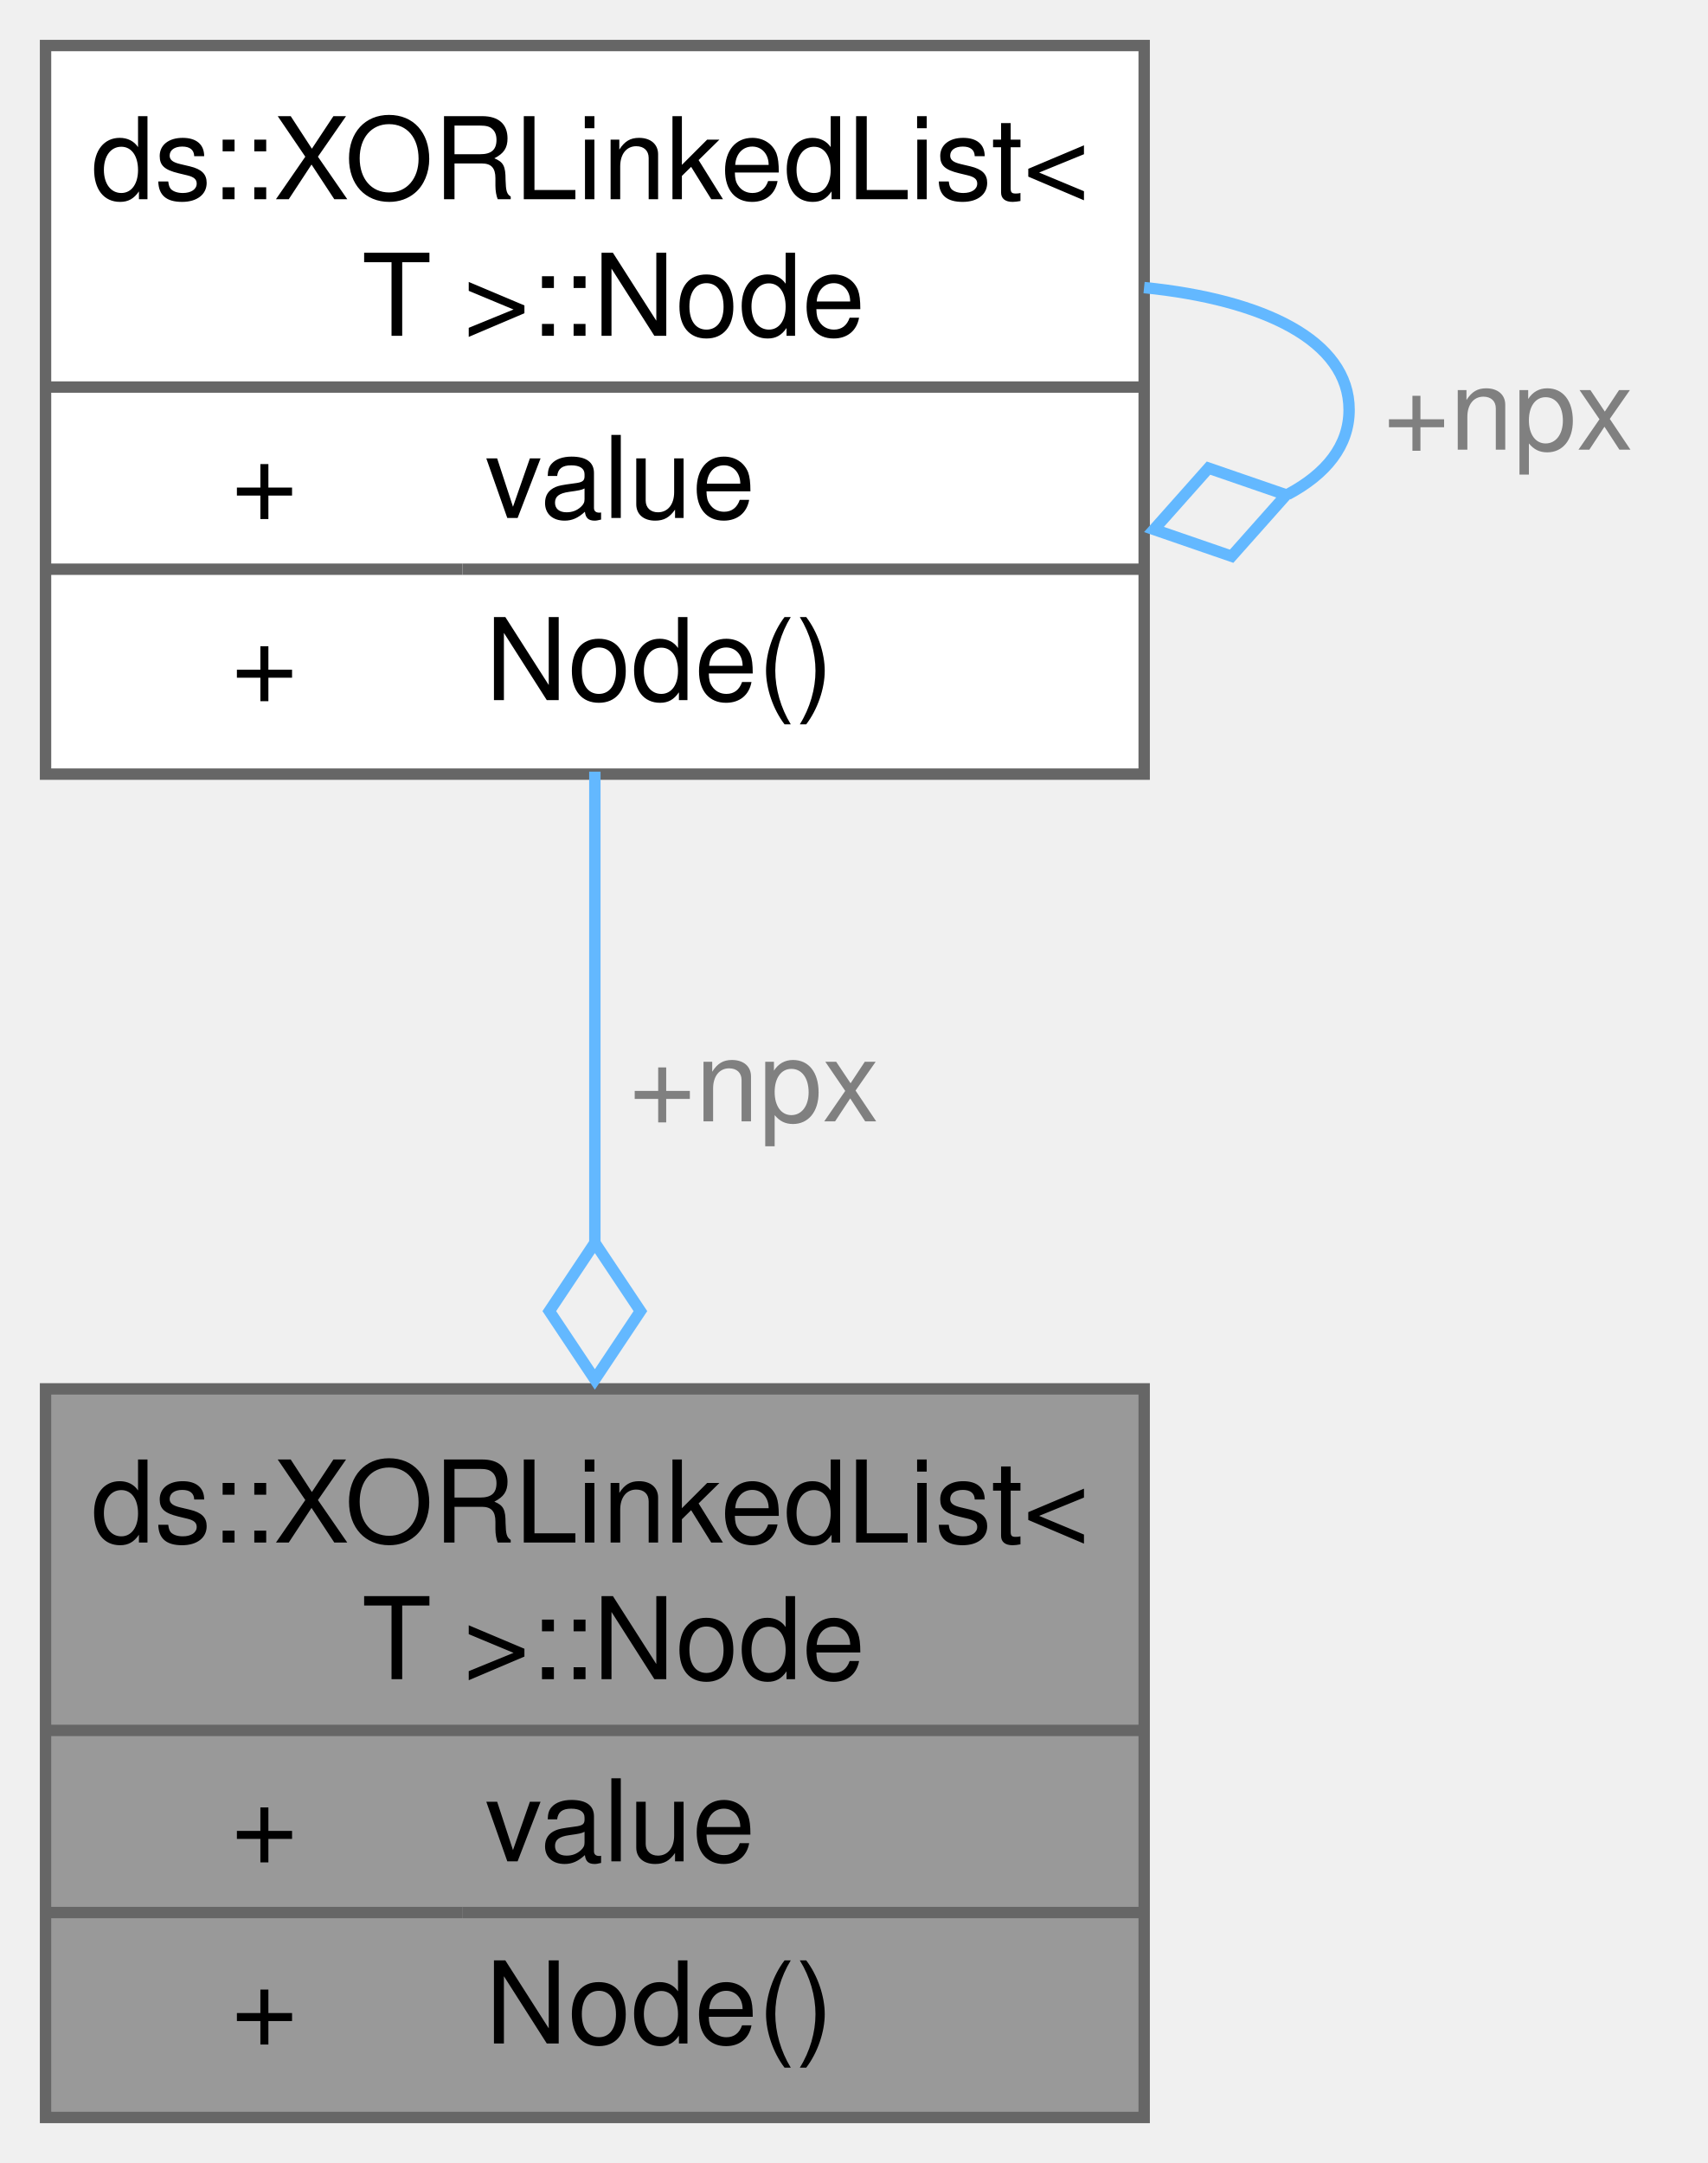
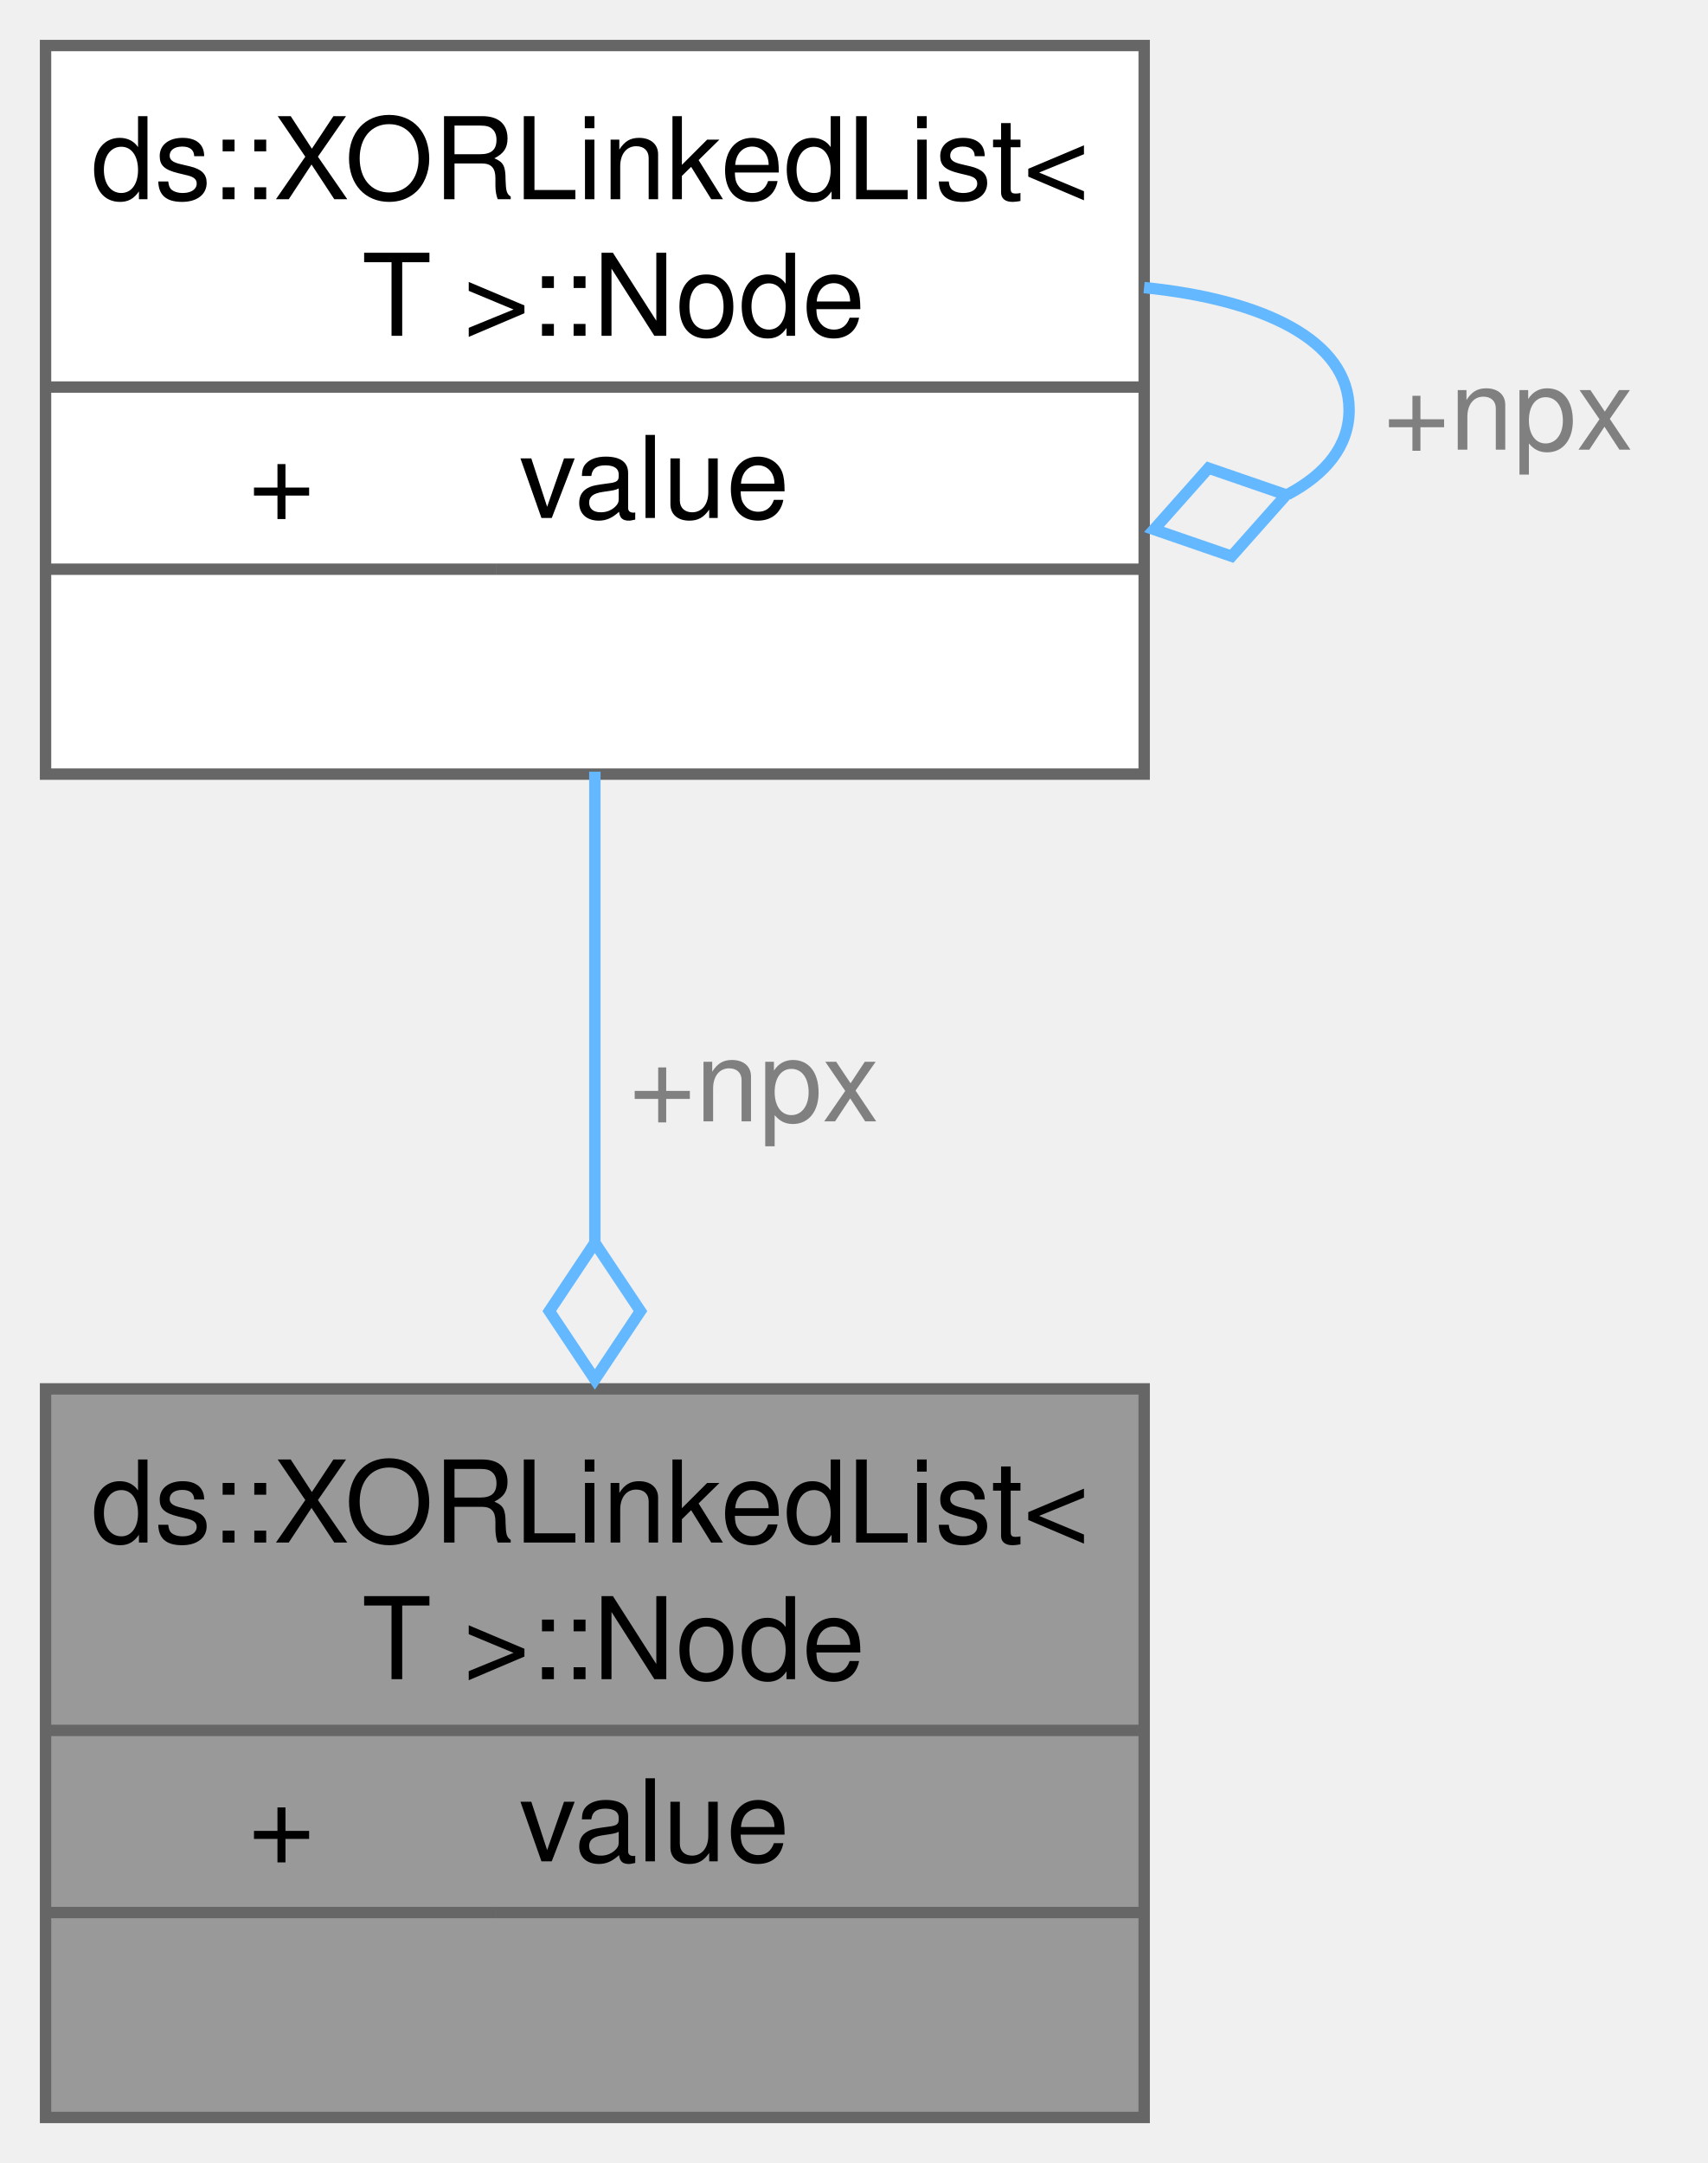
<svg xmlns="http://www.w3.org/2000/svg" xmlns:xlink="http://www.w3.org/1999/xlink" width="150pt" height="190pt" viewBox="0.00 0.00 150.00 190.00">
  <g id="graph0" class="graph" transform="scale(1 1) rotate(0) translate(4 186)">
    <g id="Node000001" class="node">
      <g id="a_Node000001">
-         <a xlink:title=" ">
+         <a xlink:title="İç düğüm yapısı XOR tekniği ile hem önceki hem sonraki işaretçiyi tek alanda tutar.">
          <polygon fill="#999999" stroke="none" points="96.5,-64 0,-64 0,0 96.5,0 96.5,-64" />
          <text xml:space="preserve" text-anchor="start" x="4" y="-50.5" font-family="Helvetica,sans-Serif" font-size="10.00">ds::XORLinkedList&lt;</text>
          <text xml:space="preserve" text-anchor="start" x="25" y="-38.5" font-family="Helvetica,sans-Serif" font-size="10.00"> T &gt;::Node</text>
-           <text xml:space="preserve" text-anchor="start" x="16.31" y="-22.5" font-family="Helvetica,sans-Serif" font-size="10.00">+</text>
-           <text xml:space="preserve" text-anchor="start" x="38.62" y="-22.5" font-family="Helvetica,sans-Serif" font-size="10.00">value</text>
-           <text xml:space="preserve" text-anchor="start" x="16.31" y="-6.5" font-family="Helvetica,sans-Serif" font-size="10.00">+</text>
-           <text xml:space="preserve" text-anchor="start" x="38.62" y="-6.5" font-family="Helvetica,sans-Serif" font-size="10.00">Node()</text>
+           <text xml:space="preserve" text-anchor="start" x="17.81" y="-22.5" font-family="Helvetica,sans-Serif" font-size="10.00">+</text>
+           <text xml:space="preserve" text-anchor="start" x="41.62" y="-22.5" font-family="Helvetica,sans-Serif" font-size="10.00">value</text>
+           <text xml:space="preserve" text-anchor="start" x="46.75" y="-6.5" font-family="Helvetica,sans-Serif" font-size="10.00"> </text>
          <polygon fill="#666666" stroke="#666666" points="0,-34 0,-34 96.5,-34 96.5,-34 0,-34" />
-           <polygon fill="#666666" stroke="#666666" points="0,-18 0,-18 36.62,-18 36.62,-18 0,-18" />
-           <polygon fill="#666666" stroke="#666666" points="36.62,-18 36.62,-18 96.5,-18 96.5,-18 36.62,-18" />
+           <polygon fill="#666666" stroke="#666666" points="0,-18 0,-18 39.62,-18 39.62,-18 0,-18" />
+           <polygon fill="#666666" stroke="#666666" points="39.62,-18 39.62,-18 96.5,-18 96.5,-18 39.62,-18" />
          <polygon fill="none" stroke="#666666" points="0,0 0,-64 96.5,-64 96.5,0 0,0" />
        </a>
      </g>
    </g>
    <g id="Node000002" class="node">
      <g id="a_Node000002">
-         <a xlink:href="$structds_1_1_x_o_r_linked_list_1_1_node.html" xlink:title=" ">
+         <a xlink:href="$structds_1_1_x_o_r_linked_list_1_1_node.html" xlink:title="İç düğüm yapısı XOR tekniği ile hem önceki hem sonraki işaretçiyi tek alanda tutar.">
          <polygon fill="white" stroke="none" points="96.5,-182 0,-182 0,-118 96.5,-118 96.5,-182" />
          <text xml:space="preserve" text-anchor="start" x="4" y="-168.5" font-family="Helvetica,sans-Serif" font-size="10.00">ds::XORLinkedList&lt;</text>
          <text xml:space="preserve" text-anchor="start" x="25" y="-156.5" font-family="Helvetica,sans-Serif" font-size="10.00"> T &gt;::Node</text>
-           <text xml:space="preserve" text-anchor="start" x="16.31" y="-140.5" font-family="Helvetica,sans-Serif" font-size="10.00">+</text>
-           <text xml:space="preserve" text-anchor="start" x="38.62" y="-140.5" font-family="Helvetica,sans-Serif" font-size="10.00">value</text>
-           <text xml:space="preserve" text-anchor="start" x="16.31" y="-124.5" font-family="Helvetica,sans-Serif" font-size="10.00">+</text>
-           <text xml:space="preserve" text-anchor="start" x="38.62" y="-124.5" font-family="Helvetica,sans-Serif" font-size="10.00">Node()</text>
+           <text xml:space="preserve" text-anchor="start" x="17.81" y="-140.5" font-family="Helvetica,sans-Serif" font-size="10.00">+</text>
+           <text xml:space="preserve" text-anchor="start" x="41.62" y="-140.5" font-family="Helvetica,sans-Serif" font-size="10.00">value</text>
+           <text xml:space="preserve" text-anchor="start" x="46.75" y="-124.5" font-family="Helvetica,sans-Serif" font-size="10.00"> </text>
          <polygon fill="#666666" stroke="#666666" points="0,-152 0,-152 96.5,-152 96.5,-152 0,-152" />
-           <polygon fill="#666666" stroke="#666666" points="0,-136 0,-136 36.62,-136 36.62,-136 0,-136" />
-           <polygon fill="#666666" stroke="#666666" points="36.62,-136 36.62,-136 96.5,-136 96.5,-136 36.62,-136" />
+           <polygon fill="#666666" stroke="#666666" points="0,-136 0,-136 39.62,-136 39.62,-136 0,-136" />
+           <polygon fill="#666666" stroke="#666666" points="39.62,-136 39.62,-136 96.5,-136 96.5,-136 39.62,-136" />
          <polygon fill="none" stroke="#666666" points="0,-118 0,-182 96.5,-182 96.5,-118 0,-118" />
        </a>
      </g>
    </g>
    <g id="edge5_Node000001_Node000002" class="edge">
      <g id="a_edge5_Node000001_Node000002">
        <a xlink:title=" ">
          <path fill="none" stroke="#63b8ff" d="M48.25,-118.22C48.25,-105.5 48.25,-90.53 48.25,-76.71" />
          <polygon fill="none" stroke="#63b8ff" points="48.25,-76.83 44.25,-70.83 48.25,-64.83 52.25,-70.83 48.25,-76.83" />
        </a>
      </g>
      <text xml:space="preserve" text-anchor="start" x="51.25" y="-87.5" font-family="Helvetica,sans-Serif" font-size="10.00" fill="grey">+npx</text>
    </g>
    <g id="edge6_Node000002_Node000002" class="edge">
      <g id="a_edge6_Node000002_Node000002">
        <a xlink:title=" ">
          <path fill="none" stroke="#63b8ff" d="M96.49,-160.74C106.93,-159.69 114.5,-156.11 114.5,-150 114.5,-146.85 112.49,-144.37 109.11,-142.57" />
          <polygon fill="none" stroke="#63b8ff" points="108.97,-142.53 102.15,-144.88 97.36,-139.49 104.18,-137.14 108.97,-142.53" />
        </a>
      </g>
      <text xml:space="preserve" text-anchor="start" x="117.5" y="-146.5" font-family="Helvetica,sans-Serif" font-size="10.00" fill="grey">+npx</text>
    </g>
  </g>
</svg>
